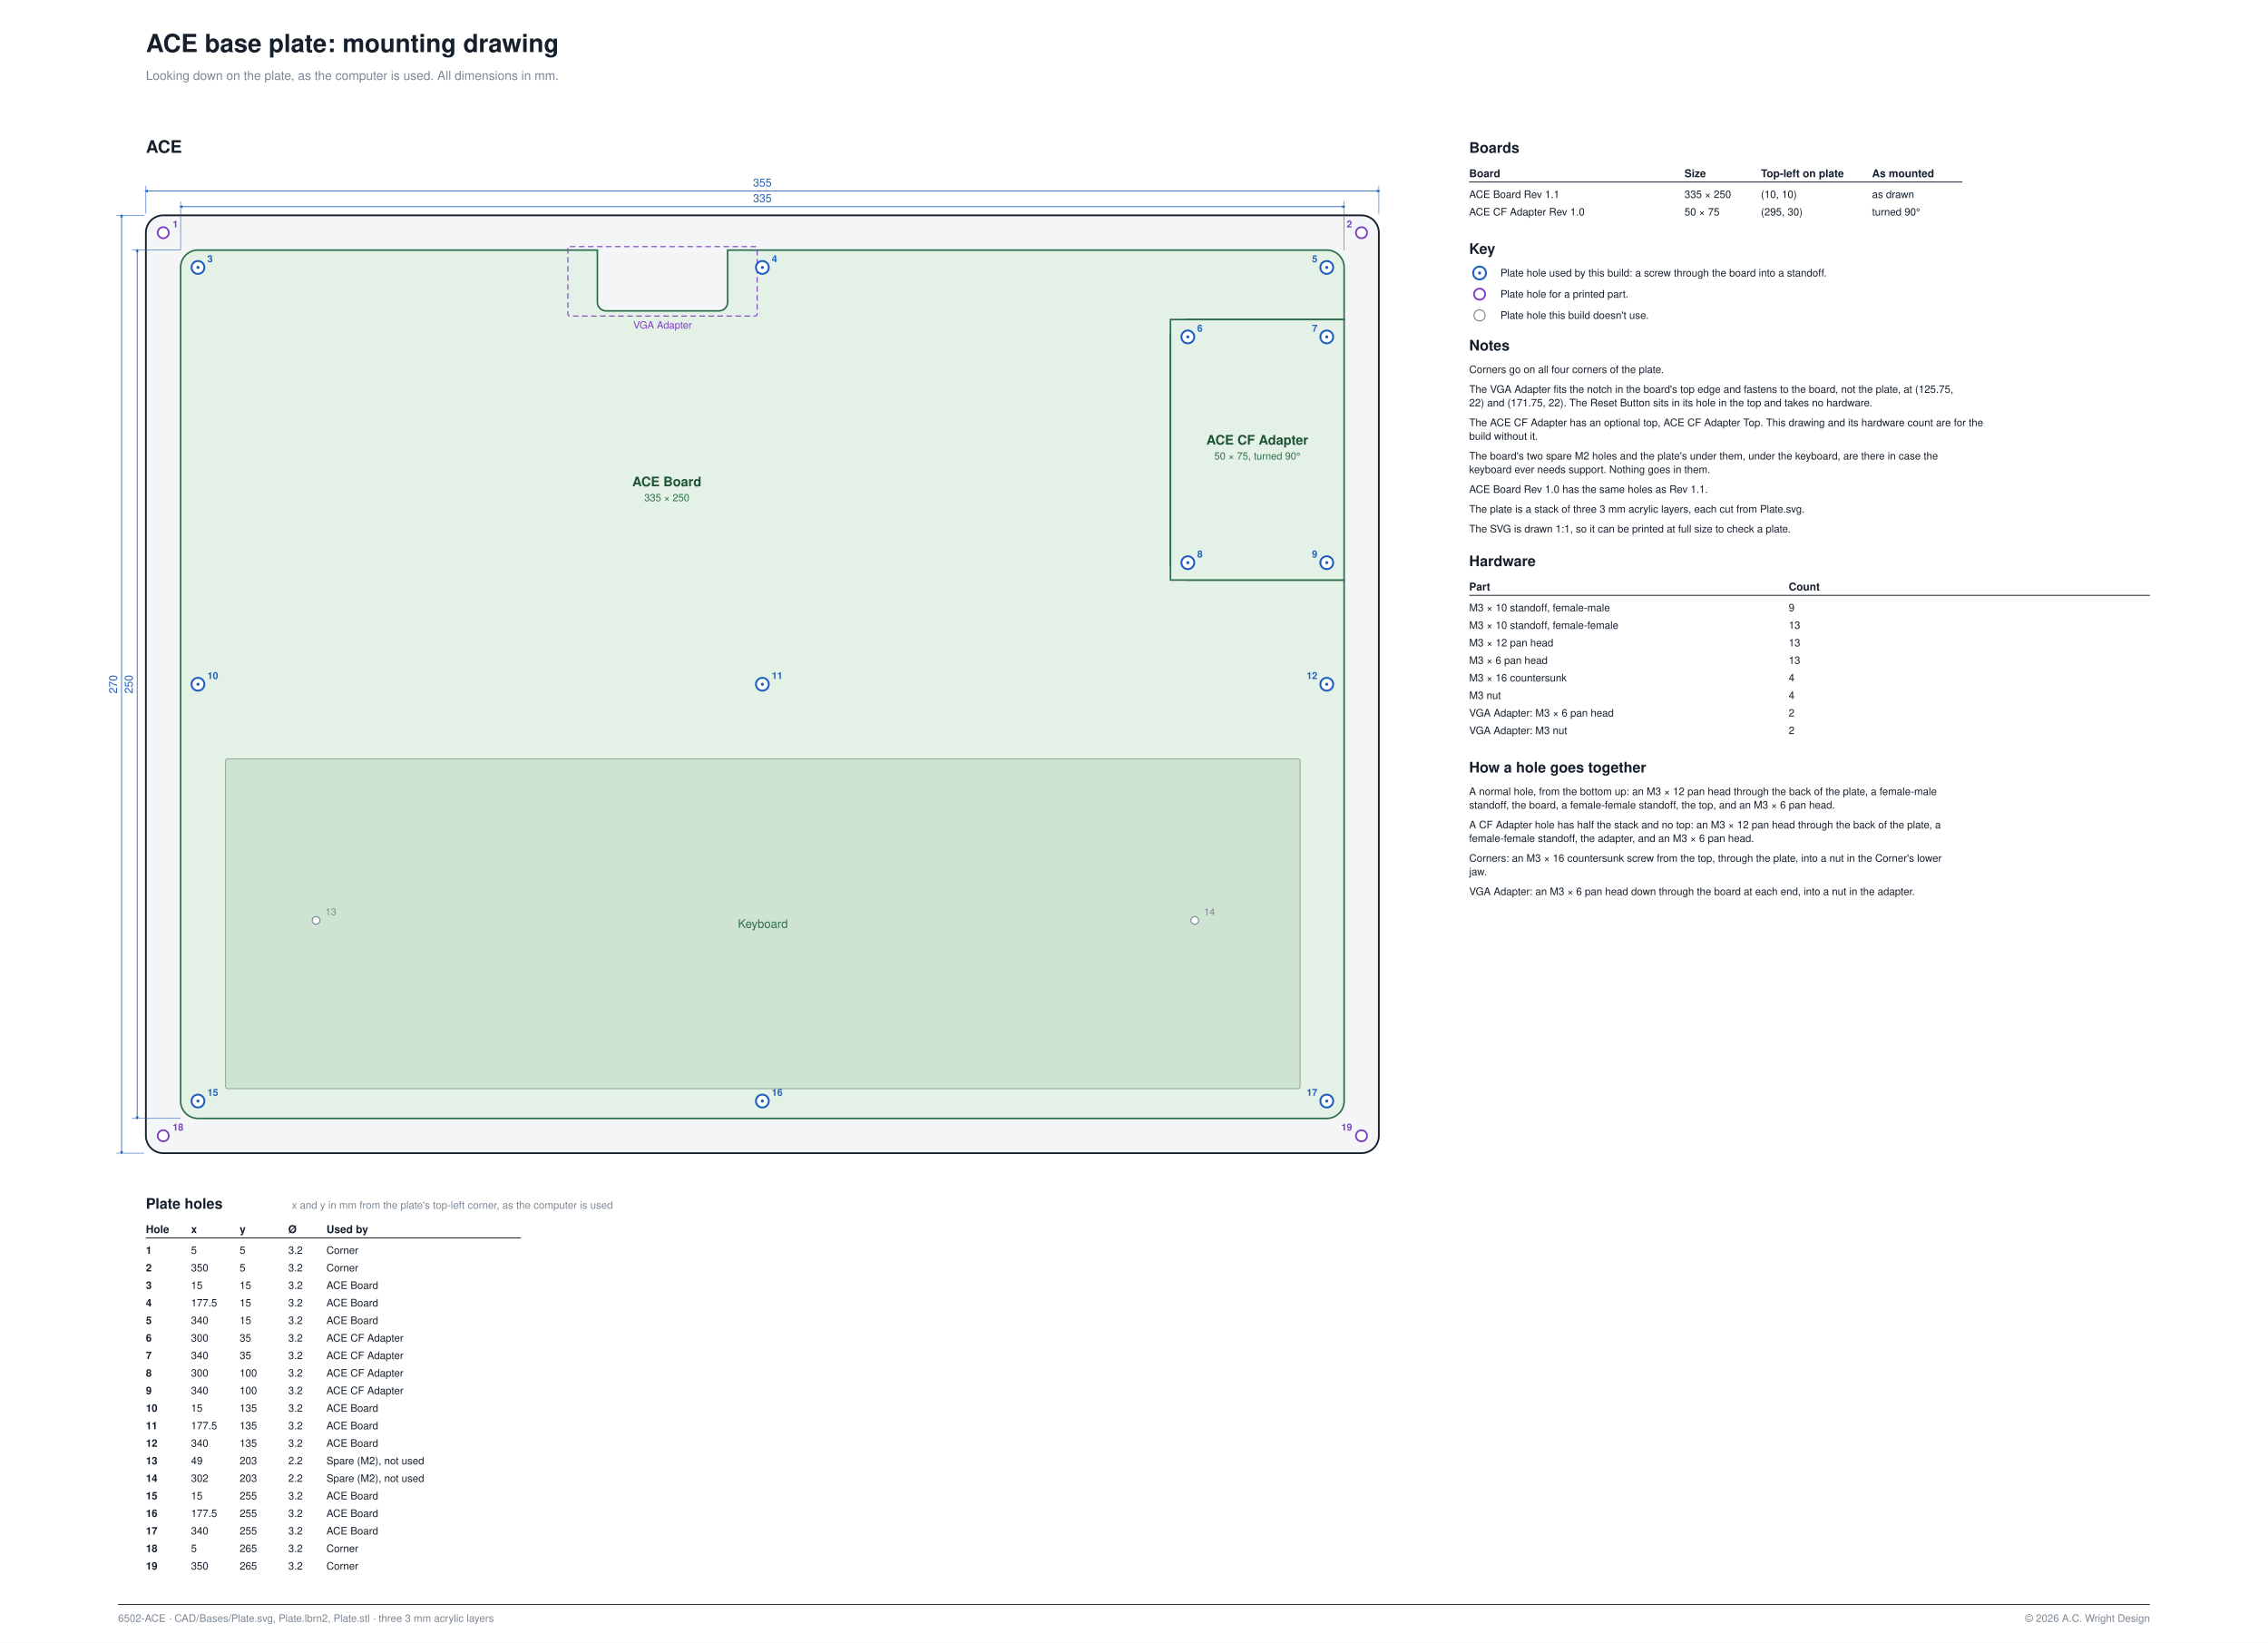
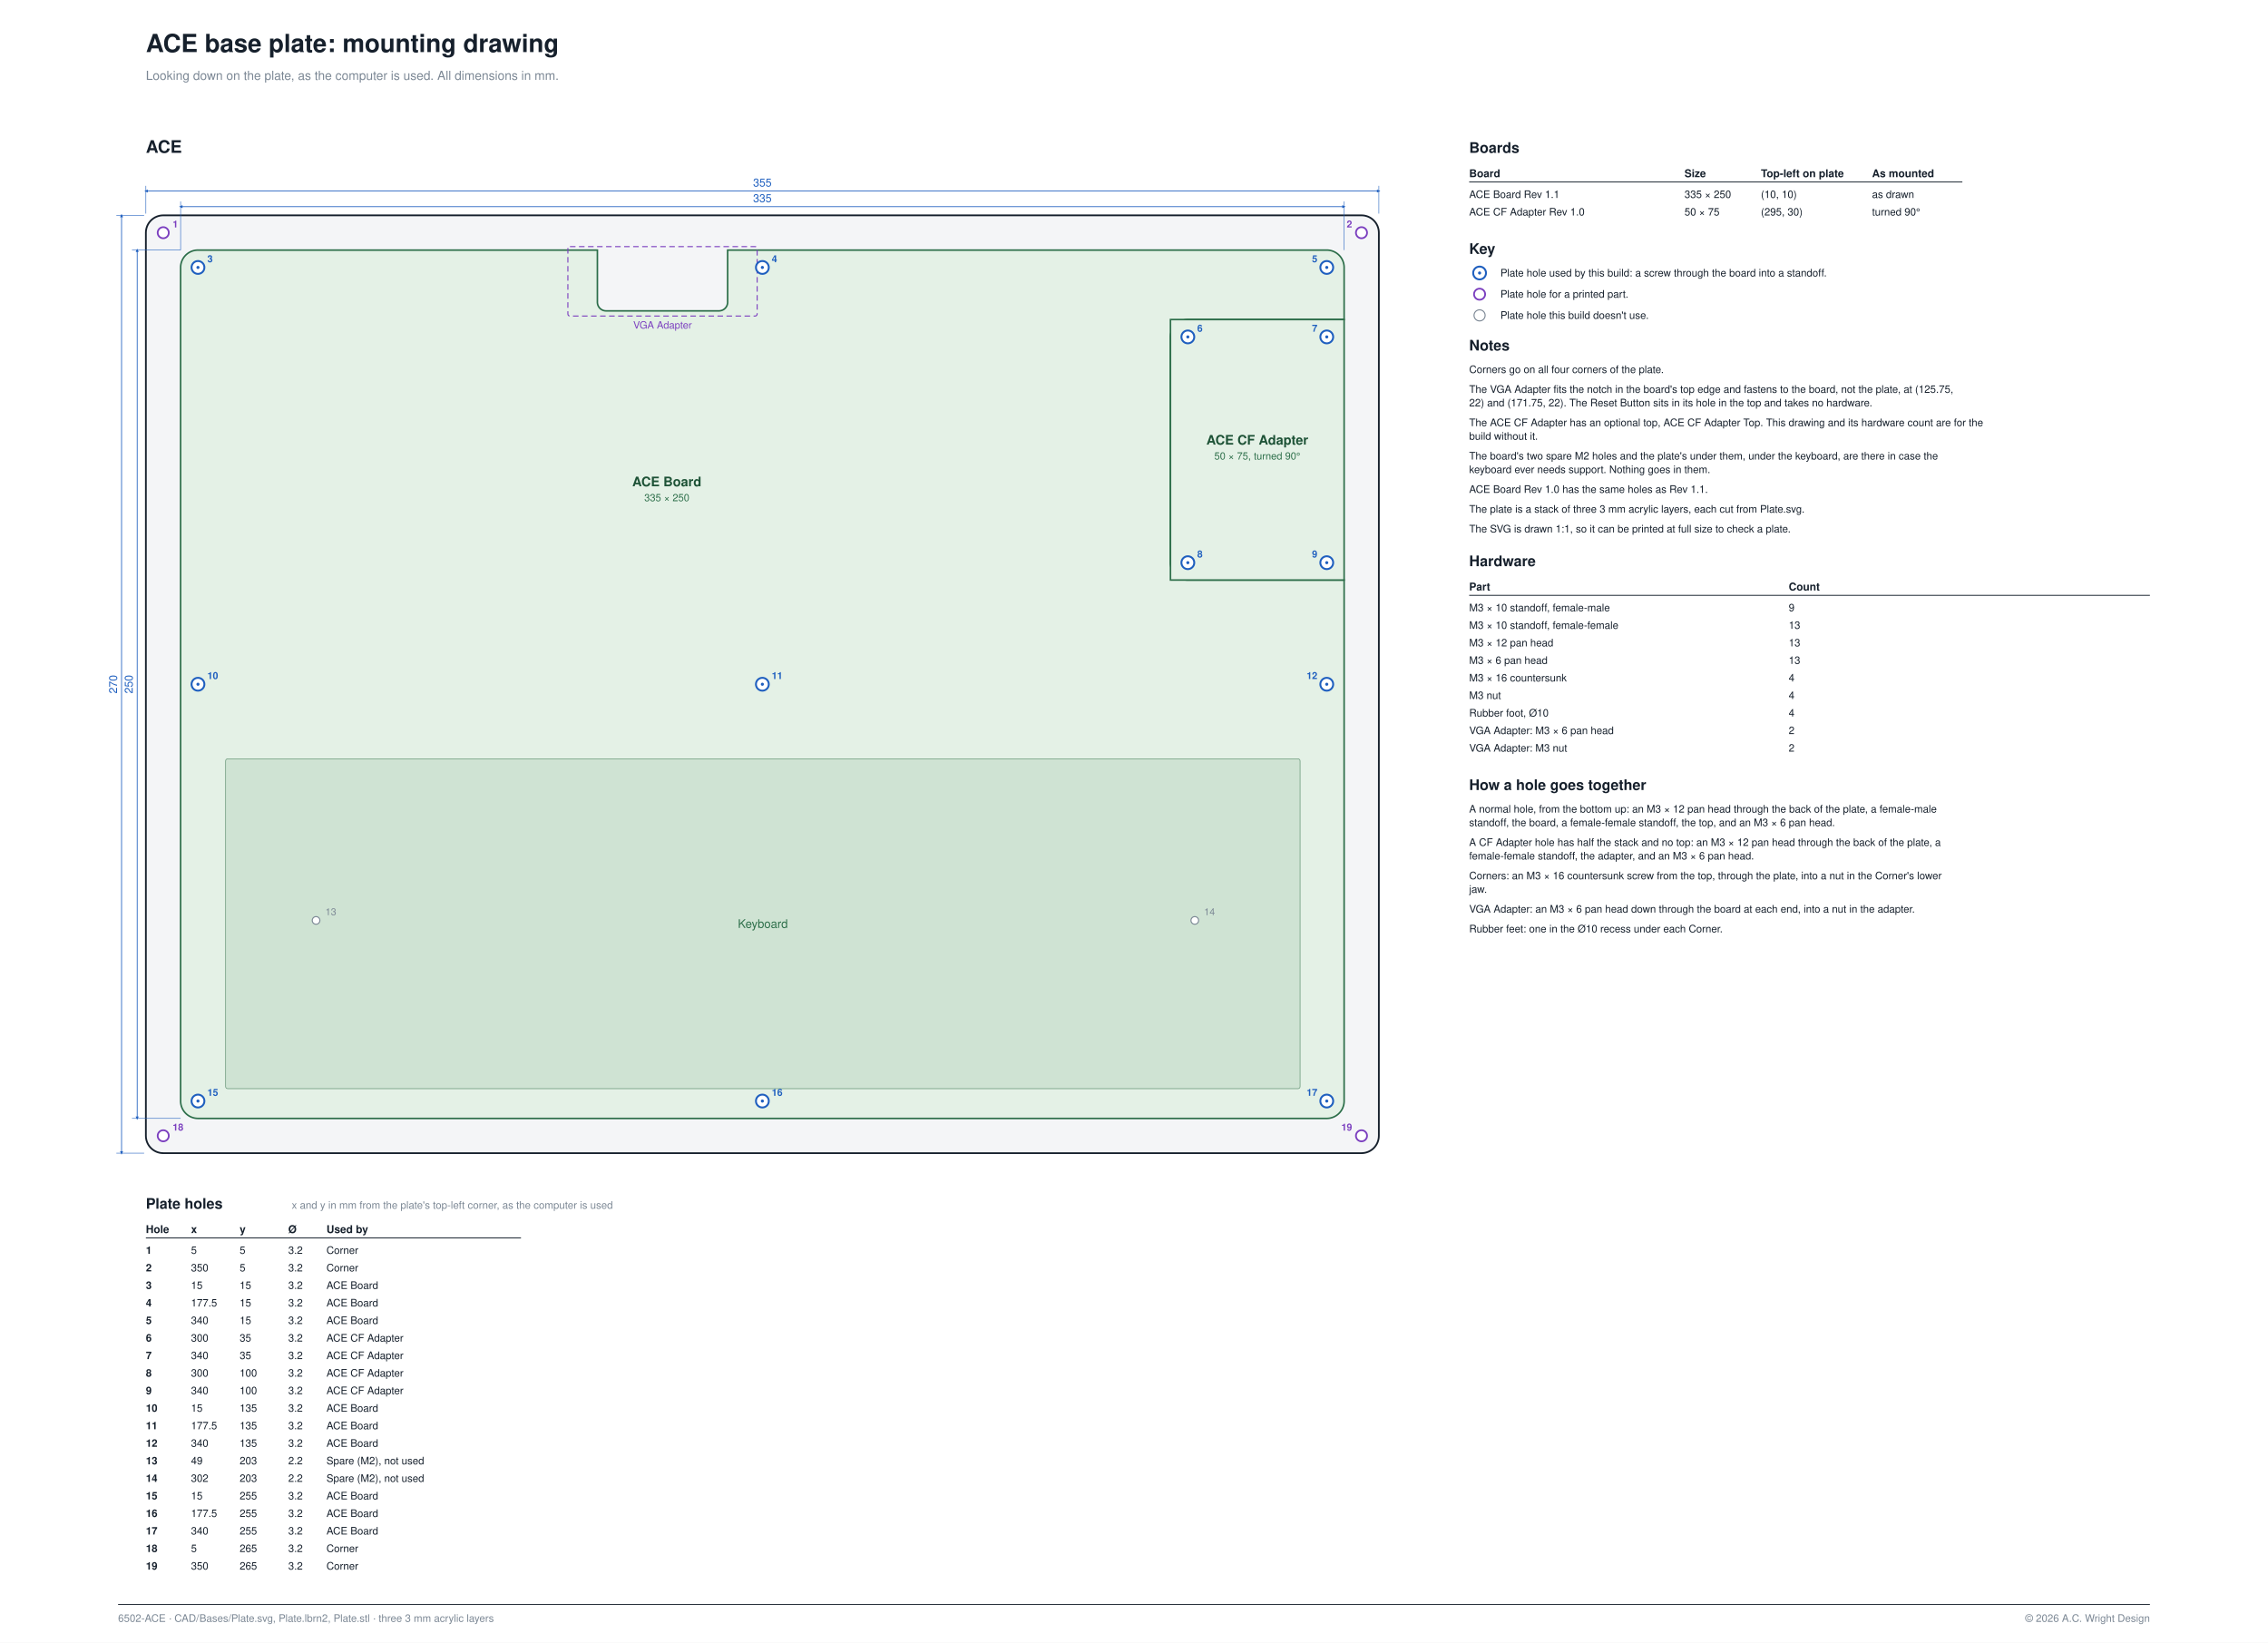
<svg xmlns="http://www.w3.org/2000/svg" viewBox="0 0 653 472.95" width="653mm" height="472.95mm" font-family="Helvetica, Arial, sans-serif">
  <defs>
    <marker id="a" viewBox="0 0 10 10" refX="5" refY="5" markerWidth="5" markerHeight="5" orient="auto-start-reverse">
      <path d="M0,1 L9,5 L0,9z" fill="#1f5fbf" />
    </marker>
  </defs>
  <rect width="653" height="472.95" fill="#fff" />
  <text x="42" y="44" font-size="5" text-anchor="start" fill="#16202c" font-weight="bold">ACE</text>
  <g transform="translate(42 62)">
    <rect x="0" y="0" width="355" height="270" rx="5" fill="#f4f5f7" stroke="#16202c" stroke-width="0.5" />
    <polygon points="130,25 130.003,25.164 130.045,25.488 130.13,25.804 130.255,26.107 130.419,26.39 130.618,26.65 130.85,26.882 131.11,27.081 131.393,27.245 131.696,27.37 132.012,27.455 132.336,27.497 132.5,27.5 165,27.5 165.164,27.497 165.488,27.455 165.804,27.37 166.107,27.245 166.39,27.081 166.65,26.882 166.882,26.65 167.081,26.39 167.245,26.107 167.37,25.804 167.455,25.488 167.497,25.164 167.5,25 167.5,10 340,10 340.218,10.002 340.653,10.04 341.083,10.116 341.504,10.229 341.914,10.378 342.31,10.563 342.688,10.781 343.045,11.031 343.38,11.312 343.688,11.62 343.969,11.955 344.219,12.312 344.437,12.69 344.622,13.086 344.771,13.496 344.884,13.917 344.96,14.347 344.998,14.782 345,15 345,30 300,30 299.782,30.002 299.347,30.04 298.917,30.116 298.496,30.229 298.086,30.378 297.69,30.563 297.312,30.781 296.955,31.031 296.62,31.312 296.312,31.62 296.031,31.955 295.781,32.312 295.563,32.69 295.378,33.086 295.229,33.496 295.116,33.917 295.04,34.347 295.002,34.782 295,35 295,100 295.002,100.218 295.04,100.653 295.116,101.083 295.229,101.504 295.378,101.914 295.563,102.31 295.781,102.688 296.031,103.045 296.312,103.38 296.62,103.688 296.955,103.969 297.312,104.219 297.69,104.437 298.086,104.622 298.496,104.771 298.917,104.884 299.347,104.96 299.782,104.998 300,105 345,105 345,255 344.998,255.218 344.96,255.653 344.884,256.083 344.771,256.504 344.622,256.914 344.437,257.31 344.219,257.688 343.969,258.045 343.688,258.38 343.38,258.688 343.045,258.969 342.688,259.219 342.31,259.437 341.914,259.622 341.504,259.771 341.083,259.884 340.653,259.96 340.218,259.998 340,260 15,260 14.782,259.998 14.347,259.96 13.917,259.884 13.496,259.771 13.086,259.622 12.69,259.437 12.312,259.219 11.955,258.969 11.62,258.688 11.312,258.38 11.031,258.045 10.781,257.688 10.563,257.31 10.378,256.914 10.229,256.504 10.116,256.083 10.04,255.653 10.002,255.218 10,255 10,15 10.002,14.782 10.04,14.347 10.116,13.917 10.229,13.496 10.378,13.086 10.563,12.69 10.781,12.312 11.031,11.955 11.312,11.62 11.62,11.312 11.955,11.031 12.312,10.781 12.69,10.563 13.086,10.378 13.496,10.229 13.917,10.116 14.347,10.04 14.782,10.002 15,10 130,10" fill="#e4f1e6" stroke="#2c6e49" stroke-width="0.45" />
    <rect x="295" y="30" width="50" height="75" rx="0" fill="#e4f1e6" stroke="#2c6e49" stroke-width="0.45" />
    <rect x="22.955" y="156.475" width="309.365" height="94.965" rx="0.6" fill="#cfe3d3" stroke="#6d9a7c" stroke-width="0.2" />
    <text x="177.637" y="205.157" font-size="3.4" text-anchor="middle" fill="#2c6e49" font-weight="normal">Keyboard</text>
    <text x="150" y="78" font-size="3.8" text-anchor="middle" fill="#1d5236" font-weight="bold">ACE Board</text>
    <text x="150" y="82.3" font-size="2.9" text-anchor="middle" fill="#2c6e49" font-weight="normal">335 × 250</text>
    <text x="320" y="66" font-size="3.8" text-anchor="middle" fill="#1d5236" font-weight="bold">ACE CF Adapter</text>
    <text x="320" y="70.3" font-size="2.9" text-anchor="middle" fill="#2c6e49" font-weight="normal">50 × 75, turned 90°</text>
    <rect x="121.5" y="9" width="54.5" height="20" rx="0.6" fill="none" stroke="#7b3fbf" stroke-width="0.3" stroke-dasharray="1.6 1" />
    <text x="148.75" y="32.6" font-size="2.9" text-anchor="middle" fill="#7b3fbf" font-weight="normal">VGA Adapter</text>
    <circle cx="5" cy="5" r="1.6" fill="#fff" stroke="#7b3fbf" stroke-width="0.5" />
    <text x="7.7" y="3.5" font-size="2.8" text-anchor="start" fill="#7b3fbf" font-weight="bold">1</text>
    <circle cx="350" cy="5" r="1.6" fill="#fff" stroke="#7b3fbf" stroke-width="0.5" />
    <text x="347.3" y="3.5" font-size="2.8" text-anchor="end" fill="#7b3fbf" font-weight="bold">2</text>
    <circle cx="15" cy="15" r="1.85" fill="#fff" stroke="#1f5fbf" stroke-width="0.55" />
    <circle cx="15" cy="15" r="0.45" fill="#1f5fbf" stroke="#1f5fbf" stroke-width="0" />
    <text x="17.7" y="13.5" font-size="2.8" text-anchor="start" fill="#1f5fbf" font-weight="bold">3</text>
    <circle cx="177.5" cy="15" r="1.85" fill="#fff" stroke="#1f5fbf" stroke-width="0.55" />
    <circle cx="177.5" cy="15" r="0.45" fill="#1f5fbf" stroke="#1f5fbf" stroke-width="0" />
    <text x="180.2" y="13.5" font-size="2.8" text-anchor="start" fill="#1f5fbf" font-weight="bold">4</text>
    <circle cx="340" cy="15" r="1.85" fill="#fff" stroke="#1f5fbf" stroke-width="0.55" />
    <circle cx="340" cy="15" r="0.45" fill="#1f5fbf" stroke="#1f5fbf" stroke-width="0" />
    <text x="337.3" y="13.5" font-size="2.8" text-anchor="end" fill="#1f5fbf" font-weight="bold">5</text>
    <circle cx="300" cy="35" r="1.85" fill="#fff" stroke="#1f5fbf" stroke-width="0.55" />
    <circle cx="300" cy="35" r="0.45" fill="#1f5fbf" stroke="#1f5fbf" stroke-width="0" />
    <text x="302.7" y="33.5" font-size="2.8" text-anchor="start" fill="#1f5fbf" font-weight="bold">6</text>
    <circle cx="340" cy="35" r="1.85" fill="#fff" stroke="#1f5fbf" stroke-width="0.55" />
    <circle cx="340" cy="35" r="0.45" fill="#1f5fbf" stroke="#1f5fbf" stroke-width="0" />
    <text x="337.3" y="33.5" font-size="2.8" text-anchor="end" fill="#1f5fbf" font-weight="bold">7</text>
    <circle cx="300" cy="100" r="1.85" fill="#fff" stroke="#1f5fbf" stroke-width="0.55" />
    <circle cx="300" cy="100" r="0.45" fill="#1f5fbf" stroke="#1f5fbf" stroke-width="0" />
    <text x="302.7" y="98.5" font-size="2.8" text-anchor="start" fill="#1f5fbf" font-weight="bold">8</text>
    <circle cx="340" cy="100" r="1.85" fill="#fff" stroke="#1f5fbf" stroke-width="0.55" />
    <circle cx="340" cy="100" r="0.45" fill="#1f5fbf" stroke="#1f5fbf" stroke-width="0" />
    <text x="337.3" y="98.5" font-size="2.8" text-anchor="end" fill="#1f5fbf" font-weight="bold">9</text>
    <circle cx="15" cy="135" r="1.85" fill="#fff" stroke="#1f5fbf" stroke-width="0.55" />
    <circle cx="15" cy="135" r="0.45" fill="#1f5fbf" stroke="#1f5fbf" stroke-width="0" />
    <text x="17.7" y="133.5" font-size="2.8" text-anchor="start" fill="#1f5fbf" font-weight="bold">10</text>
    <circle cx="177.5" cy="135" r="1.85" fill="#fff" stroke="#1f5fbf" stroke-width="0.55" />
    <circle cx="177.5" cy="135" r="0.45" fill="#1f5fbf" stroke="#1f5fbf" stroke-width="0" />
    <text x="180.2" y="133.5" font-size="2.8" text-anchor="start" fill="#1f5fbf" font-weight="bold">11</text>
    <circle cx="340" cy="135" r="1.85" fill="#fff" stroke="#1f5fbf" stroke-width="0.55" />
    <circle cx="340" cy="135" r="0.45" fill="#1f5fbf" stroke="#1f5fbf" stroke-width="0" />
    <text x="337.3" y="133.5" font-size="2.8" text-anchor="end" fill="#1f5fbf" font-weight="bold">12</text>
    <circle cx="49" cy="203" r="1.1" fill="#fff" stroke="#7b8794" stroke-width="0.3" />
    <text x="51.7" y="201.5" font-size="2.8" text-anchor="start" fill="#7b8794" font-weight="normal">13</text>
    <circle cx="302" cy="203" r="1.1" fill="#fff" stroke="#7b8794" stroke-width="0.3" />
    <text x="304.7" y="201.5" font-size="2.8" text-anchor="start" fill="#7b8794" font-weight="normal">14</text>
    <circle cx="15" cy="255" r="1.85" fill="#fff" stroke="#1f5fbf" stroke-width="0.55" />
    <circle cx="15" cy="255" r="0.45" fill="#1f5fbf" stroke="#1f5fbf" stroke-width="0" />
    <text x="17.7" y="253.5" font-size="2.8" text-anchor="start" fill="#1f5fbf" font-weight="bold">15</text>
    <circle cx="177.5" cy="255" r="1.85" fill="#fff" stroke="#1f5fbf" stroke-width="0.55" />
    <circle cx="177.5" cy="255" r="0.45" fill="#1f5fbf" stroke="#1f5fbf" stroke-width="0" />
    <text x="180.2" y="253.5" font-size="2.8" text-anchor="start" fill="#1f5fbf" font-weight="bold">16</text>
    <circle cx="340" cy="255" r="1.85" fill="#fff" stroke="#1f5fbf" stroke-width="0.55" />
    <circle cx="340" cy="255" r="0.45" fill="#1f5fbf" stroke="#1f5fbf" stroke-width="0" />
    <text x="337.3" y="253.5" font-size="2.8" text-anchor="end" fill="#1f5fbf" font-weight="bold">17</text>
    <circle cx="5" cy="265" r="1.6" fill="#fff" stroke="#7b3fbf" stroke-width="0.5" />
    <text x="7.7" y="263.5" font-size="2.8" text-anchor="start" fill="#7b3fbf" font-weight="bold">18</text>
    <circle cx="350" cy="265" r="1.6" fill="#fff" stroke="#7b3fbf" stroke-width="0.5" />
    <text x="347.3" y="263.5" font-size="2.8" text-anchor="end" fill="#7b3fbf" font-weight="bold">19</text>
    <line x1="0" y1="-0.5" x2="0" y2="-8.5" stroke="#1f5fbf" stroke-width="0.15" />
    <line x1="355" y1="-0.5" x2="355" y2="-8.5" stroke="#1f5fbf" stroke-width="0.15" />
    <line x1="0" y1="-7" x2="355" y2="-7" stroke="#1f5fbf" stroke-width="0.22" marker-start="url(#a)" marker-end="url(#a)" />
    <text x="177.5" y="-8.3" font-size="3.2" text-anchor="middle" fill="#1f5fbf" font-weight="normal">355</text>
    <line x1="-0.5" y1="0" x2="-8.5" y2="0" stroke="#1f5fbf" stroke-width="0.15" />
    <line x1="-0.5" y1="270" x2="-8.5" y2="270" stroke="#1f5fbf" stroke-width="0.15" />
    <line x1="-7" y1="0" x2="-7" y2="270" stroke="#1f5fbf" stroke-width="0.22" marker-start="url(#a)" marker-end="url(#a)" />
    <text x="-8.3" y="135" font-size="3.2" text-anchor="middle" fill="#1f5fbf" font-weight="normal" transform="rotate(-90 -8.3 135)">270</text>
    <line x1="10" y1="10" x2="10" y2="-4" stroke="#1f5fbf" stroke-width="0.15" />
    <line x1="345" y1="10" x2="345" y2="-4" stroke="#1f5fbf" stroke-width="0.15" />
    <line x1="10" y1="-2.5" x2="345" y2="-2.5" stroke="#1f5fbf" stroke-width="0.22" marker-start="url(#a)" marker-end="url(#a)" />
    <text x="177.5" y="-3.8" font-size="3.2" text-anchor="middle" fill="#1f5fbf" font-weight="normal">335</text>
    <line x1="10" y1="10" x2="-4" y2="10" stroke="#1f5fbf" stroke-width="0.15" />
    <line x1="10" y1="260" x2="-4" y2="260" stroke="#1f5fbf" stroke-width="0.15" />
    <line x1="-2.5" y1="10" x2="-2.5" y2="260" stroke="#1f5fbf" stroke-width="0.22" marker-start="url(#a)" marker-end="url(#a)" />
    <text x="-3.8" y="135" font-size="3.2" text-anchor="middle" fill="#1f5fbf" font-weight="normal" transform="rotate(-90 -3.8 135)">250</text>
  </g>
  <text x="42" y="348" font-size="4.2" text-anchor="start" fill="#16202c" font-weight="bold">Plate holes</text>
  <text x="84" y="348" font-size="3" text-anchor="start" fill="#7b8794" font-weight="normal">x and y in mm from the plate's top-left corner, as the computer is used</text>
  <text x="42" y="355" font-size="3.1" text-anchor="start" fill="#16202c" font-weight="bold">Hole</text>
  <text x="55" y="355" font-size="3.1" text-anchor="start" fill="#16202c" font-weight="bold">x</text>
  <text x="69" y="355" font-size="3.1" text-anchor="start" fill="#16202c" font-weight="bold">y</text>
  <text x="83" y="355" font-size="3.1" text-anchor="start" fill="#16202c" font-weight="bold">Ø</text>
  <text x="94" y="355" font-size="3.1" text-anchor="start" fill="#16202c" font-weight="bold">Used by</text>
  <line x1="42" y1="356.4" x2="150" y2="356.4" stroke="#16202c" stroke-width="0.25" />
  <text x="42" y="361" font-size="3" text-anchor="start" fill="#16202c" font-weight="bold">1</text>
  <text x="55" y="361" font-size="3" text-anchor="start" fill="#16202c" font-weight="normal">5</text>
  <text x="69" y="361" font-size="3" text-anchor="start" fill="#16202c" font-weight="normal">5</text>
  <text x="83" y="361" font-size="3" text-anchor="start" fill="#16202c" font-weight="normal">3.2</text>
  <text x="94" y="361" font-size="3" text-anchor="start" fill="#16202c" font-weight="normal">Corner</text>
  <text x="42" y="366.05" font-size="3" text-anchor="start" fill="#16202c" font-weight="bold">2</text>
  <text x="55" y="366.05" font-size="3" text-anchor="start" fill="#16202c" font-weight="normal">350</text>
  <text x="69" y="366.05" font-size="3" text-anchor="start" fill="#16202c" font-weight="normal">5</text>
  <text x="83" y="366.05" font-size="3" text-anchor="start" fill="#16202c" font-weight="normal">3.2</text>
  <text x="94" y="366.05" font-size="3" text-anchor="start" fill="#16202c" font-weight="normal">Corner</text>
  <text x="42" y="371.1" font-size="3" text-anchor="start" fill="#16202c" font-weight="bold">3</text>
  <text x="55" y="371.1" font-size="3" text-anchor="start" fill="#16202c" font-weight="normal">15</text>
  <text x="69" y="371.1" font-size="3" text-anchor="start" fill="#16202c" font-weight="normal">15</text>
  <text x="83" y="371.1" font-size="3" text-anchor="start" fill="#16202c" font-weight="normal">3.2</text>
  <text x="94" y="371.1" font-size="3" text-anchor="start" fill="#16202c" font-weight="normal">ACE Board</text>
  <text x="42" y="376.15" font-size="3" text-anchor="start" fill="#16202c" font-weight="bold">4</text>
  <text x="55" y="376.15" font-size="3" text-anchor="start" fill="#16202c" font-weight="normal">177.5</text>
  <text x="69" y="376.15" font-size="3" text-anchor="start" fill="#16202c" font-weight="normal">15</text>
  <text x="83" y="376.15" font-size="3" text-anchor="start" fill="#16202c" font-weight="normal">3.2</text>
  <text x="94" y="376.15" font-size="3" text-anchor="start" fill="#16202c" font-weight="normal">ACE Board</text>
  <text x="42" y="381.2" font-size="3" text-anchor="start" fill="#16202c" font-weight="bold">5</text>
  <text x="55" y="381.2" font-size="3" text-anchor="start" fill="#16202c" font-weight="normal">340</text>
  <text x="69" y="381.2" font-size="3" text-anchor="start" fill="#16202c" font-weight="normal">15</text>
  <text x="83" y="381.2" font-size="3" text-anchor="start" fill="#16202c" font-weight="normal">3.2</text>
  <text x="94" y="381.2" font-size="3" text-anchor="start" fill="#16202c" font-weight="normal">ACE Board</text>
  <text x="42" y="386.25" font-size="3" text-anchor="start" fill="#16202c" font-weight="bold">6</text>
  <text x="55" y="386.25" font-size="3" text-anchor="start" fill="#16202c" font-weight="normal">300</text>
  <text x="69" y="386.25" font-size="3" text-anchor="start" fill="#16202c" font-weight="normal">35</text>
  <text x="83" y="386.25" font-size="3" text-anchor="start" fill="#16202c" font-weight="normal">3.2</text>
  <text x="94" y="386.25" font-size="3" text-anchor="start" fill="#16202c" font-weight="normal">ACE CF Adapter</text>
  <text x="42" y="391.3" font-size="3" text-anchor="start" fill="#16202c" font-weight="bold">7</text>
  <text x="55" y="391.3" font-size="3" text-anchor="start" fill="#16202c" font-weight="normal">340</text>
  <text x="69" y="391.3" font-size="3" text-anchor="start" fill="#16202c" font-weight="normal">35</text>
  <text x="83" y="391.3" font-size="3" text-anchor="start" fill="#16202c" font-weight="normal">3.2</text>
  <text x="94" y="391.3" font-size="3" text-anchor="start" fill="#16202c" font-weight="normal">ACE CF Adapter</text>
  <text x="42" y="396.35" font-size="3" text-anchor="start" fill="#16202c" font-weight="bold">8</text>
  <text x="55" y="396.35" font-size="3" text-anchor="start" fill="#16202c" font-weight="normal">300</text>
  <text x="69" y="396.35" font-size="3" text-anchor="start" fill="#16202c" font-weight="normal">100</text>
  <text x="83" y="396.35" font-size="3" text-anchor="start" fill="#16202c" font-weight="normal">3.2</text>
  <text x="94" y="396.35" font-size="3" text-anchor="start" fill="#16202c" font-weight="normal">ACE CF Adapter</text>
  <text x="42" y="401.4" font-size="3" text-anchor="start" fill="#16202c" font-weight="bold">9</text>
  <text x="55" y="401.4" font-size="3" text-anchor="start" fill="#16202c" font-weight="normal">340</text>
  <text x="69" y="401.4" font-size="3" text-anchor="start" fill="#16202c" font-weight="normal">100</text>
  <text x="83" y="401.4" font-size="3" text-anchor="start" fill="#16202c" font-weight="normal">3.2</text>
  <text x="94" y="401.4" font-size="3" text-anchor="start" fill="#16202c" font-weight="normal">ACE CF Adapter</text>
  <text x="42" y="406.45" font-size="3" text-anchor="start" fill="#16202c" font-weight="bold">10</text>
  <text x="55" y="406.45" font-size="3" text-anchor="start" fill="#16202c" font-weight="normal">15</text>
  <text x="69" y="406.45" font-size="3" text-anchor="start" fill="#16202c" font-weight="normal">135</text>
  <text x="83" y="406.45" font-size="3" text-anchor="start" fill="#16202c" font-weight="normal">3.2</text>
  <text x="94" y="406.45" font-size="3" text-anchor="start" fill="#16202c" font-weight="normal">ACE Board</text>
  <text x="42" y="411.5" font-size="3" text-anchor="start" fill="#16202c" font-weight="bold">11</text>
  <text x="55" y="411.5" font-size="3" text-anchor="start" fill="#16202c" font-weight="normal">177.5</text>
  <text x="69" y="411.5" font-size="3" text-anchor="start" fill="#16202c" font-weight="normal">135</text>
  <text x="83" y="411.5" font-size="3" text-anchor="start" fill="#16202c" font-weight="normal">3.2</text>
  <text x="94" y="411.5" font-size="3" text-anchor="start" fill="#16202c" font-weight="normal">ACE Board</text>
  <text x="42" y="416.55" font-size="3" text-anchor="start" fill="#16202c" font-weight="bold">12</text>
  <text x="55" y="416.55" font-size="3" text-anchor="start" fill="#16202c" font-weight="normal">340</text>
  <text x="69" y="416.55" font-size="3" text-anchor="start" fill="#16202c" font-weight="normal">135</text>
  <text x="83" y="416.55" font-size="3" text-anchor="start" fill="#16202c" font-weight="normal">3.2</text>
  <text x="94" y="416.55" font-size="3" text-anchor="start" fill="#16202c" font-weight="normal">ACE Board</text>
  <text x="42" y="421.6" font-size="3" text-anchor="start" fill="#16202c" font-weight="bold">13</text>
  <text x="55" y="421.6" font-size="3" text-anchor="start" fill="#16202c" font-weight="normal">49</text>
  <text x="69" y="421.6" font-size="3" text-anchor="start" fill="#16202c" font-weight="normal">203</text>
  <text x="83" y="421.6" font-size="3" text-anchor="start" fill="#16202c" font-weight="normal">2.2</text>
  <text x="94" y="421.6" font-size="3" text-anchor="start" fill="#16202c" font-weight="normal">Spare (M2), not used</text>
  <text x="42" y="426.65" font-size="3" text-anchor="start" fill="#16202c" font-weight="bold">14</text>
  <text x="55" y="426.65" font-size="3" text-anchor="start" fill="#16202c" font-weight="normal">302</text>
  <text x="69" y="426.65" font-size="3" text-anchor="start" fill="#16202c" font-weight="normal">203</text>
  <text x="83" y="426.65" font-size="3" text-anchor="start" fill="#16202c" font-weight="normal">2.2</text>
  <text x="94" y="426.65" font-size="3" text-anchor="start" fill="#16202c" font-weight="normal">Spare (M2), not used</text>
  <text x="42" y="431.7" font-size="3" text-anchor="start" fill="#16202c" font-weight="bold">15</text>
  <text x="55" y="431.7" font-size="3" text-anchor="start" fill="#16202c" font-weight="normal">15</text>
  <text x="69" y="431.7" font-size="3" text-anchor="start" fill="#16202c" font-weight="normal">255</text>
  <text x="83" y="431.7" font-size="3" text-anchor="start" fill="#16202c" font-weight="normal">3.2</text>
  <text x="94" y="431.7" font-size="3" text-anchor="start" fill="#16202c" font-weight="normal">ACE Board</text>
  <text x="42" y="436.75" font-size="3" text-anchor="start" fill="#16202c" font-weight="bold">16</text>
  <text x="55" y="436.75" font-size="3" text-anchor="start" fill="#16202c" font-weight="normal">177.5</text>
  <text x="69" y="436.75" font-size="3" text-anchor="start" fill="#16202c" font-weight="normal">255</text>
  <text x="83" y="436.75" font-size="3" text-anchor="start" fill="#16202c" font-weight="normal">3.2</text>
  <text x="94" y="436.75" font-size="3" text-anchor="start" fill="#16202c" font-weight="normal">ACE Board</text>
  <text x="42" y="441.8" font-size="3" text-anchor="start" fill="#16202c" font-weight="bold">17</text>
  <text x="55" y="441.8" font-size="3" text-anchor="start" fill="#16202c" font-weight="normal">340</text>
  <text x="69" y="441.8" font-size="3" text-anchor="start" fill="#16202c" font-weight="normal">255</text>
  <text x="83" y="441.8" font-size="3" text-anchor="start" fill="#16202c" font-weight="normal">3.2</text>
  <text x="94" y="441.8" font-size="3" text-anchor="start" fill="#16202c" font-weight="normal">ACE Board</text>
  <text x="42" y="446.85" font-size="3" text-anchor="start" fill="#16202c" font-weight="bold">18</text>
  <text x="55" y="446.85" font-size="3" text-anchor="start" fill="#16202c" font-weight="normal">5</text>
  <text x="69" y="446.85" font-size="3" text-anchor="start" fill="#16202c" font-weight="normal">265</text>
  <text x="83" y="446.85" font-size="3" text-anchor="start" fill="#16202c" font-weight="normal">3.2</text>
  <text x="94" y="446.85" font-size="3" text-anchor="start" fill="#16202c" font-weight="normal">Corner</text>
  <text x="42" y="451.9" font-size="3" text-anchor="start" fill="#16202c" font-weight="bold">19</text>
  <text x="55" y="451.9" font-size="3" text-anchor="start" fill="#16202c" font-weight="normal">350</text>
  <text x="69" y="451.9" font-size="3" text-anchor="start" fill="#16202c" font-weight="normal">265</text>
  <text x="83" y="451.9" font-size="3" text-anchor="start" fill="#16202c" font-weight="normal">3.2</text>
  <text x="94" y="451.9" font-size="3" text-anchor="start" fill="#16202c" font-weight="normal">Corner</text>
  <text x="423" y="44" font-size="4.2" text-anchor="start" fill="#16202c" font-weight="bold">Boards</text>
  <text x="423" y="51" font-size="3.1" text-anchor="start" fill="#16202c" font-weight="bold">Board</text>
  <text x="485" y="51" font-size="3.1" text-anchor="start" fill="#16202c" font-weight="bold">Size</text>
  <text x="507" y="51" font-size="3.1" text-anchor="start" fill="#16202c" font-weight="bold">Top-left on plate</text>
  <text x="539" y="51" font-size="3.1" text-anchor="start" fill="#16202c" font-weight="bold">As mounted</text>
  <line x1="423" y1="52.4" x2="565" y2="52.4" stroke="#16202c" stroke-width="0.25" />
  <text x="423" y="57" font-size="3" text-anchor="start" fill="#16202c" font-weight="normal">ACE Board Rev 1.1</text>
  <text x="485" y="57" font-size="3" text-anchor="start" fill="#16202c" font-weight="normal">335 × 250</text>
  <text x="507" y="57" font-size="3" text-anchor="start" fill="#16202c" font-weight="normal">(10, 10)</text>
  <text x="539" y="57" font-size="3" text-anchor="start" fill="#16202c" font-weight="normal">as drawn</text>
  <text x="423" y="62.05" font-size="3" text-anchor="start" fill="#16202c" font-weight="normal">ACE CF Adapter Rev 1.0</text>
  <text x="485" y="62.05" font-size="3" text-anchor="start" fill="#16202c" font-weight="normal">50 × 75</text>
  <text x="507" y="62.05" font-size="3" text-anchor="start" fill="#16202c" font-weight="normal">(295, 30)</text>
  <text x="539" y="62.05" font-size="3" text-anchor="start" fill="#16202c" font-weight="normal">turned 90°</text>
  <text x="423" y="73.1" font-size="4.2" text-anchor="start" fill="#16202c" font-weight="bold">Key</text>
  <circle cx="426" cy="78.6" r="1.85" fill="#fff" stroke="#1f5fbf" stroke-width="0.55" />
  <circle cx="426" cy="78.6" r="0.45" fill="#1f5fbf" stroke="#1f5fbf" stroke-width="0" />
  <text x="432" y="79.6" font-size="3" text-anchor="start" fill="#16202c" font-weight="normal">Plate hole used by this build: a screw through the board into a standoff.</text>
  <circle cx="426" cy="84.7" r="1.6" fill="#fff" stroke="#7b3fbf" stroke-width="0.5" />
  <text x="432" y="85.7" font-size="3" text-anchor="start" fill="#16202c" font-weight="normal">Plate hole for a printed part.</text>
  <circle cx="426" cy="90.8" r="1.6" fill="#fff" stroke="#7b8794" stroke-width="0.3" />
  <text x="432" y="91.8" font-size="3" text-anchor="start" fill="#16202c" font-weight="normal">Plate hole this build doesn't use.</text>
  <text x="423" y="100.9" font-size="4.2" text-anchor="start" fill="#16202c" font-weight="bold">Notes</text>
  <text x="423" y="107.4" font-size="3" text-anchor="start" fill="#16202c" font-weight="normal">Corners go on all four corners of the plate.</text>
  <text x="423" y="113.1" font-size="3" text-anchor="start" fill="#16202c" font-weight="normal">The VGA Adapter fits the notch in the board's top edge and fastens to the board, not the plate, at (125.75,</text>
  <text x="423" y="117" font-size="3" text-anchor="start" fill="#16202c" font-weight="normal">22) and (171.75, 22). The Reset Button sits in its hole in the top and takes no hardware.</text>
  <text x="423" y="122.7" font-size="3" text-anchor="start" fill="#16202c" font-weight="normal">The ACE CF Adapter has an optional top, ACE CF Adapter Top. This drawing and its hardware count are for the</text>
  <text x="423" y="126.6" font-size="3" text-anchor="start" fill="#16202c" font-weight="normal">build without it.</text>
  <text x="423" y="132.3" font-size="3" text-anchor="start" fill="#16202c" font-weight="normal">The board's two spare M2 holes and the plate's under them, under the keyboard, are there in case the</text>
  <text x="423" y="136.2" font-size="3" text-anchor="start" fill="#16202c" font-weight="normal">keyboard ever needs support. Nothing goes in them.</text>
  <text x="423" y="141.9" font-size="3" text-anchor="start" fill="#16202c" font-weight="normal">ACE Board Rev 1.0 has the same holes as Rev 1.1.</text>
  <text x="423" y="147.6" font-size="3" text-anchor="start" fill="#16202c" font-weight="normal">The plate is a stack of three 3 mm acrylic layers, each cut from Plate.svg.</text>
  <text x="423" y="153.3" font-size="3" text-anchor="start" fill="#16202c" font-weight="normal">The SVG is drawn 1:1, so it can be printed at full size to check a plate.</text>
  <text x="423" y="163" font-size="4.2" text-anchor="start" fill="#16202c" font-weight="bold">Hardware</text>
  <text x="423" y="170" font-size="3.1" text-anchor="start" fill="#16202c" font-weight="bold">Part</text>
  <text x="515" y="170" font-size="3.1" text-anchor="start" fill="#16202c" font-weight="bold">Count</text>
  <line x1="423" y1="171.4" x2="619" y2="171.4" stroke="#16202c" stroke-width="0.25" />
  <text x="423" y="176" font-size="3" text-anchor="start" fill="#16202c" font-weight="normal">M3 × 10 standoff, female-male</text>
  <text x="515" y="176" font-size="3" text-anchor="start" fill="#16202c" font-weight="normal">9</text>
  <text x="423" y="181.05" font-size="3" text-anchor="start" fill="#16202c" font-weight="normal">M3 × 10 standoff, female-female</text>
  <text x="515" y="181.05" font-size="3" text-anchor="start" fill="#16202c" font-weight="normal">13</text>
  <text x="423" y="186.1" font-size="3" text-anchor="start" fill="#16202c" font-weight="normal">M3 × 12 pan head</text>
  <text x="515" y="186.1" font-size="3" text-anchor="start" fill="#16202c" font-weight="normal">13</text>
  <text x="423" y="191.15" font-size="3" text-anchor="start" fill="#16202c" font-weight="normal">M3 × 6 pan head</text>
  <text x="515" y="191.15" font-size="3" text-anchor="start" fill="#16202c" font-weight="normal">13</text>
  <text x="423" y="196.2" font-size="3" text-anchor="start" fill="#16202c" font-weight="normal">M3 × 16 countersunk</text>
  <text x="515" y="196.2" font-size="3" text-anchor="start" fill="#16202c" font-weight="normal">4</text>
  <text x="423" y="201.25" font-size="3" text-anchor="start" fill="#16202c" font-weight="normal">M3 nut</text>
  <text x="515" y="201.25" font-size="3" text-anchor="start" fill="#16202c" font-weight="normal">4</text>
-   <text x="423" y="206.3" font-size="3" text-anchor="start" fill="#16202c" font-weight="normal">VGA Adapter: M3 × 6 pan head</text>
-   <text x="515" y="206.3" font-size="3" text-anchor="start" fill="#16202c" font-weight="normal">2</text>
-   <text x="423" y="211.35" font-size="3" text-anchor="start" fill="#16202c" font-weight="normal">VGA Adapter: M3 nut</text>
+   <text x="423" y="206.3" font-size="3" text-anchor="start" fill="#16202c" font-weight="normal">Rubber foot, Ø10</text>
+   <text x="515" y="206.3" font-size="3" text-anchor="start" fill="#16202c" font-weight="normal">4</text>
+   <text x="423" y="211.35" font-size="3" text-anchor="start" fill="#16202c" font-weight="normal">VGA Adapter: M3 × 6 pan head</text>
  <text x="515" y="211.35" font-size="3" text-anchor="start" fill="#16202c" font-weight="normal">2</text>
-   <text x="423" y="222.4" font-size="4.2" text-anchor="start" fill="#16202c" font-weight="bold">How a hole goes together</text>
-   <text x="423" y="228.9" font-size="3" text-anchor="start" fill="#16202c" font-weight="normal">A normal hole, from the bottom up: an M3 × 12 pan head through the back of the plate, a female-male</text>
-   <text x="423" y="232.8" font-size="3" text-anchor="start" fill="#16202c" font-weight="normal">standoff, the board, a female-female standoff, the top, and an M3 × 6 pan head.</text>
-   <text x="423" y="238.5" font-size="3" text-anchor="start" fill="#16202c" font-weight="normal">A CF Adapter hole has half the stack and no top: an M3 × 12 pan head through the back of the plate, a</text>
-   <text x="423" y="242.4" font-size="3" text-anchor="start" fill="#16202c" font-weight="normal">female-female standoff, the adapter, and an M3 × 6 pan head.</text>
-   <text x="423" y="248.1" font-size="3" text-anchor="start" fill="#16202c" font-weight="normal">Corners: an M3 × 16 countersunk screw from the top, through the plate, into a nut in the Corner's lower</text>
-   <text x="423" y="252" font-size="3" text-anchor="start" fill="#16202c" font-weight="normal">jaw.</text>
-   <text x="423" y="257.7" font-size="3" text-anchor="start" fill="#16202c" font-weight="normal">VGA Adapter: an M3 × 6 pan head down through the board at each end, into a nut in the adapter.</text>
+   <text x="423" y="216.4" font-size="3" text-anchor="start" fill="#16202c" font-weight="normal">VGA Adapter: M3 nut</text>
+   <text x="515" y="216.4" font-size="3" text-anchor="start" fill="#16202c" font-weight="normal">2</text>
+   <text x="423" y="227.45" font-size="4.2" text-anchor="start" fill="#16202c" font-weight="bold">How a hole goes together</text>
+   <text x="423" y="233.95" font-size="3" text-anchor="start" fill="#16202c" font-weight="normal">A normal hole, from the bottom up: an M3 × 12 pan head through the back of the plate, a female-male</text>
+   <text x="423" y="237.85" font-size="3" text-anchor="start" fill="#16202c" font-weight="normal">standoff, the board, a female-female standoff, the top, and an M3 × 6 pan head.</text>
+   <text x="423" y="243.55" font-size="3" text-anchor="start" fill="#16202c" font-weight="normal">A CF Adapter hole has half the stack and no top: an M3 × 12 pan head through the back of the plate, a</text>
+   <text x="423" y="247.45" font-size="3" text-anchor="start" fill="#16202c" font-weight="normal">female-female standoff, the adapter, and an M3 × 6 pan head.</text>
+   <text x="423" y="253.15" font-size="3" text-anchor="start" fill="#16202c" font-weight="normal">Corners: an M3 × 16 countersunk screw from the top, through the plate, into a nut in the Corner's lower</text>
+   <text x="423" y="257.05" font-size="3" text-anchor="start" fill="#16202c" font-weight="normal">jaw.</text>
+   <text x="423" y="262.75" font-size="3" text-anchor="start" fill="#16202c" font-weight="normal">VGA Adapter: an M3 × 6 pan head down through the board at each end, into a nut in the adapter.</text>
+   <text x="423" y="268.45" font-size="3" text-anchor="start" fill="#16202c" font-weight="normal">Rubber feet: one in the Ø10 recess under each Corner.</text>
  <text x="42" y="15" font-size="7.2" text-anchor="start" fill="#16202c" font-weight="bold">ACE base plate: mounting drawing</text>
  <text x="42" y="23" font-size="3.6" text-anchor="start" fill="#7b8794" font-weight="normal">Looking down on the plate, as the computer is used. All dimensions in mm.</text>
  <line x1="34" y1="461.95" x2="619" y2="461.95" stroke="#16202c" stroke-width="0.25" />
  <text x="34" y="466.95" font-size="3" text-anchor="start" fill="#7b8794" font-weight="normal">6502-ACE · CAD/Bases/Plate.svg, Plate.lbrn2, Plate.stl · three 3 mm acrylic layers</text>
  <text x="619" y="466.95" font-size="3" text-anchor="end" fill="#7b8794" font-weight="normal">© 2026 A.C. Wright Design</text>
</svg>
